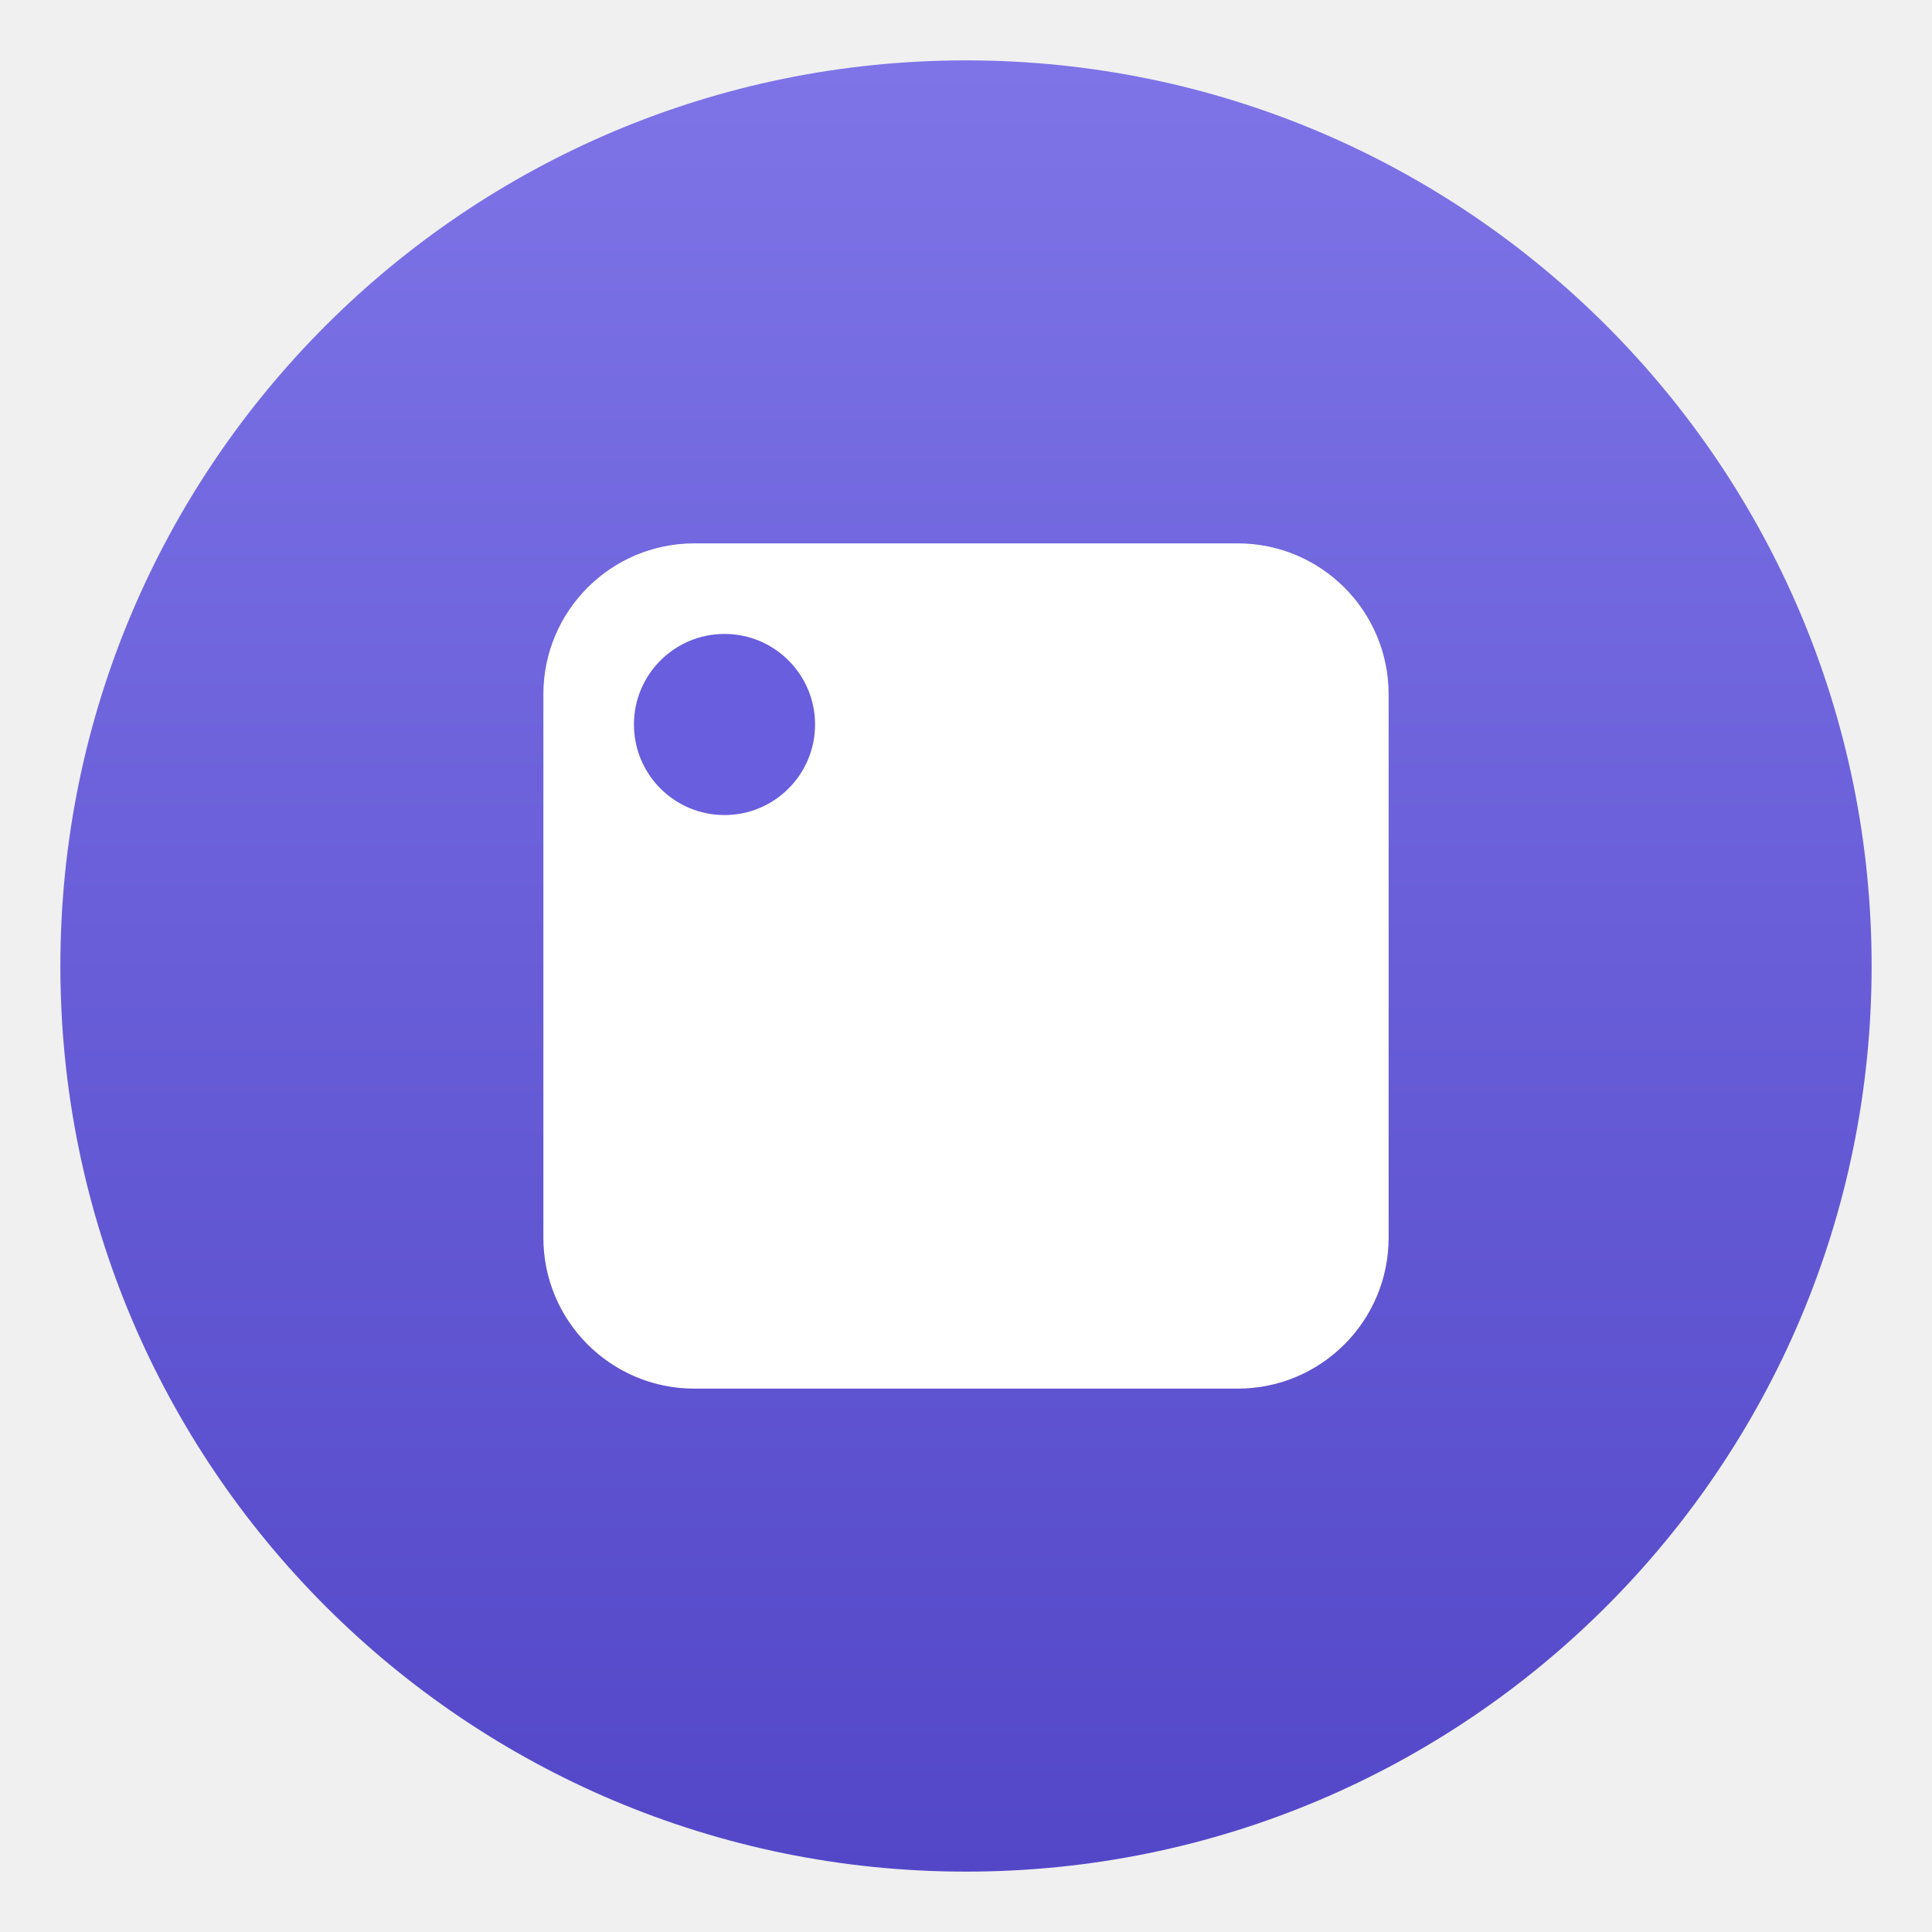
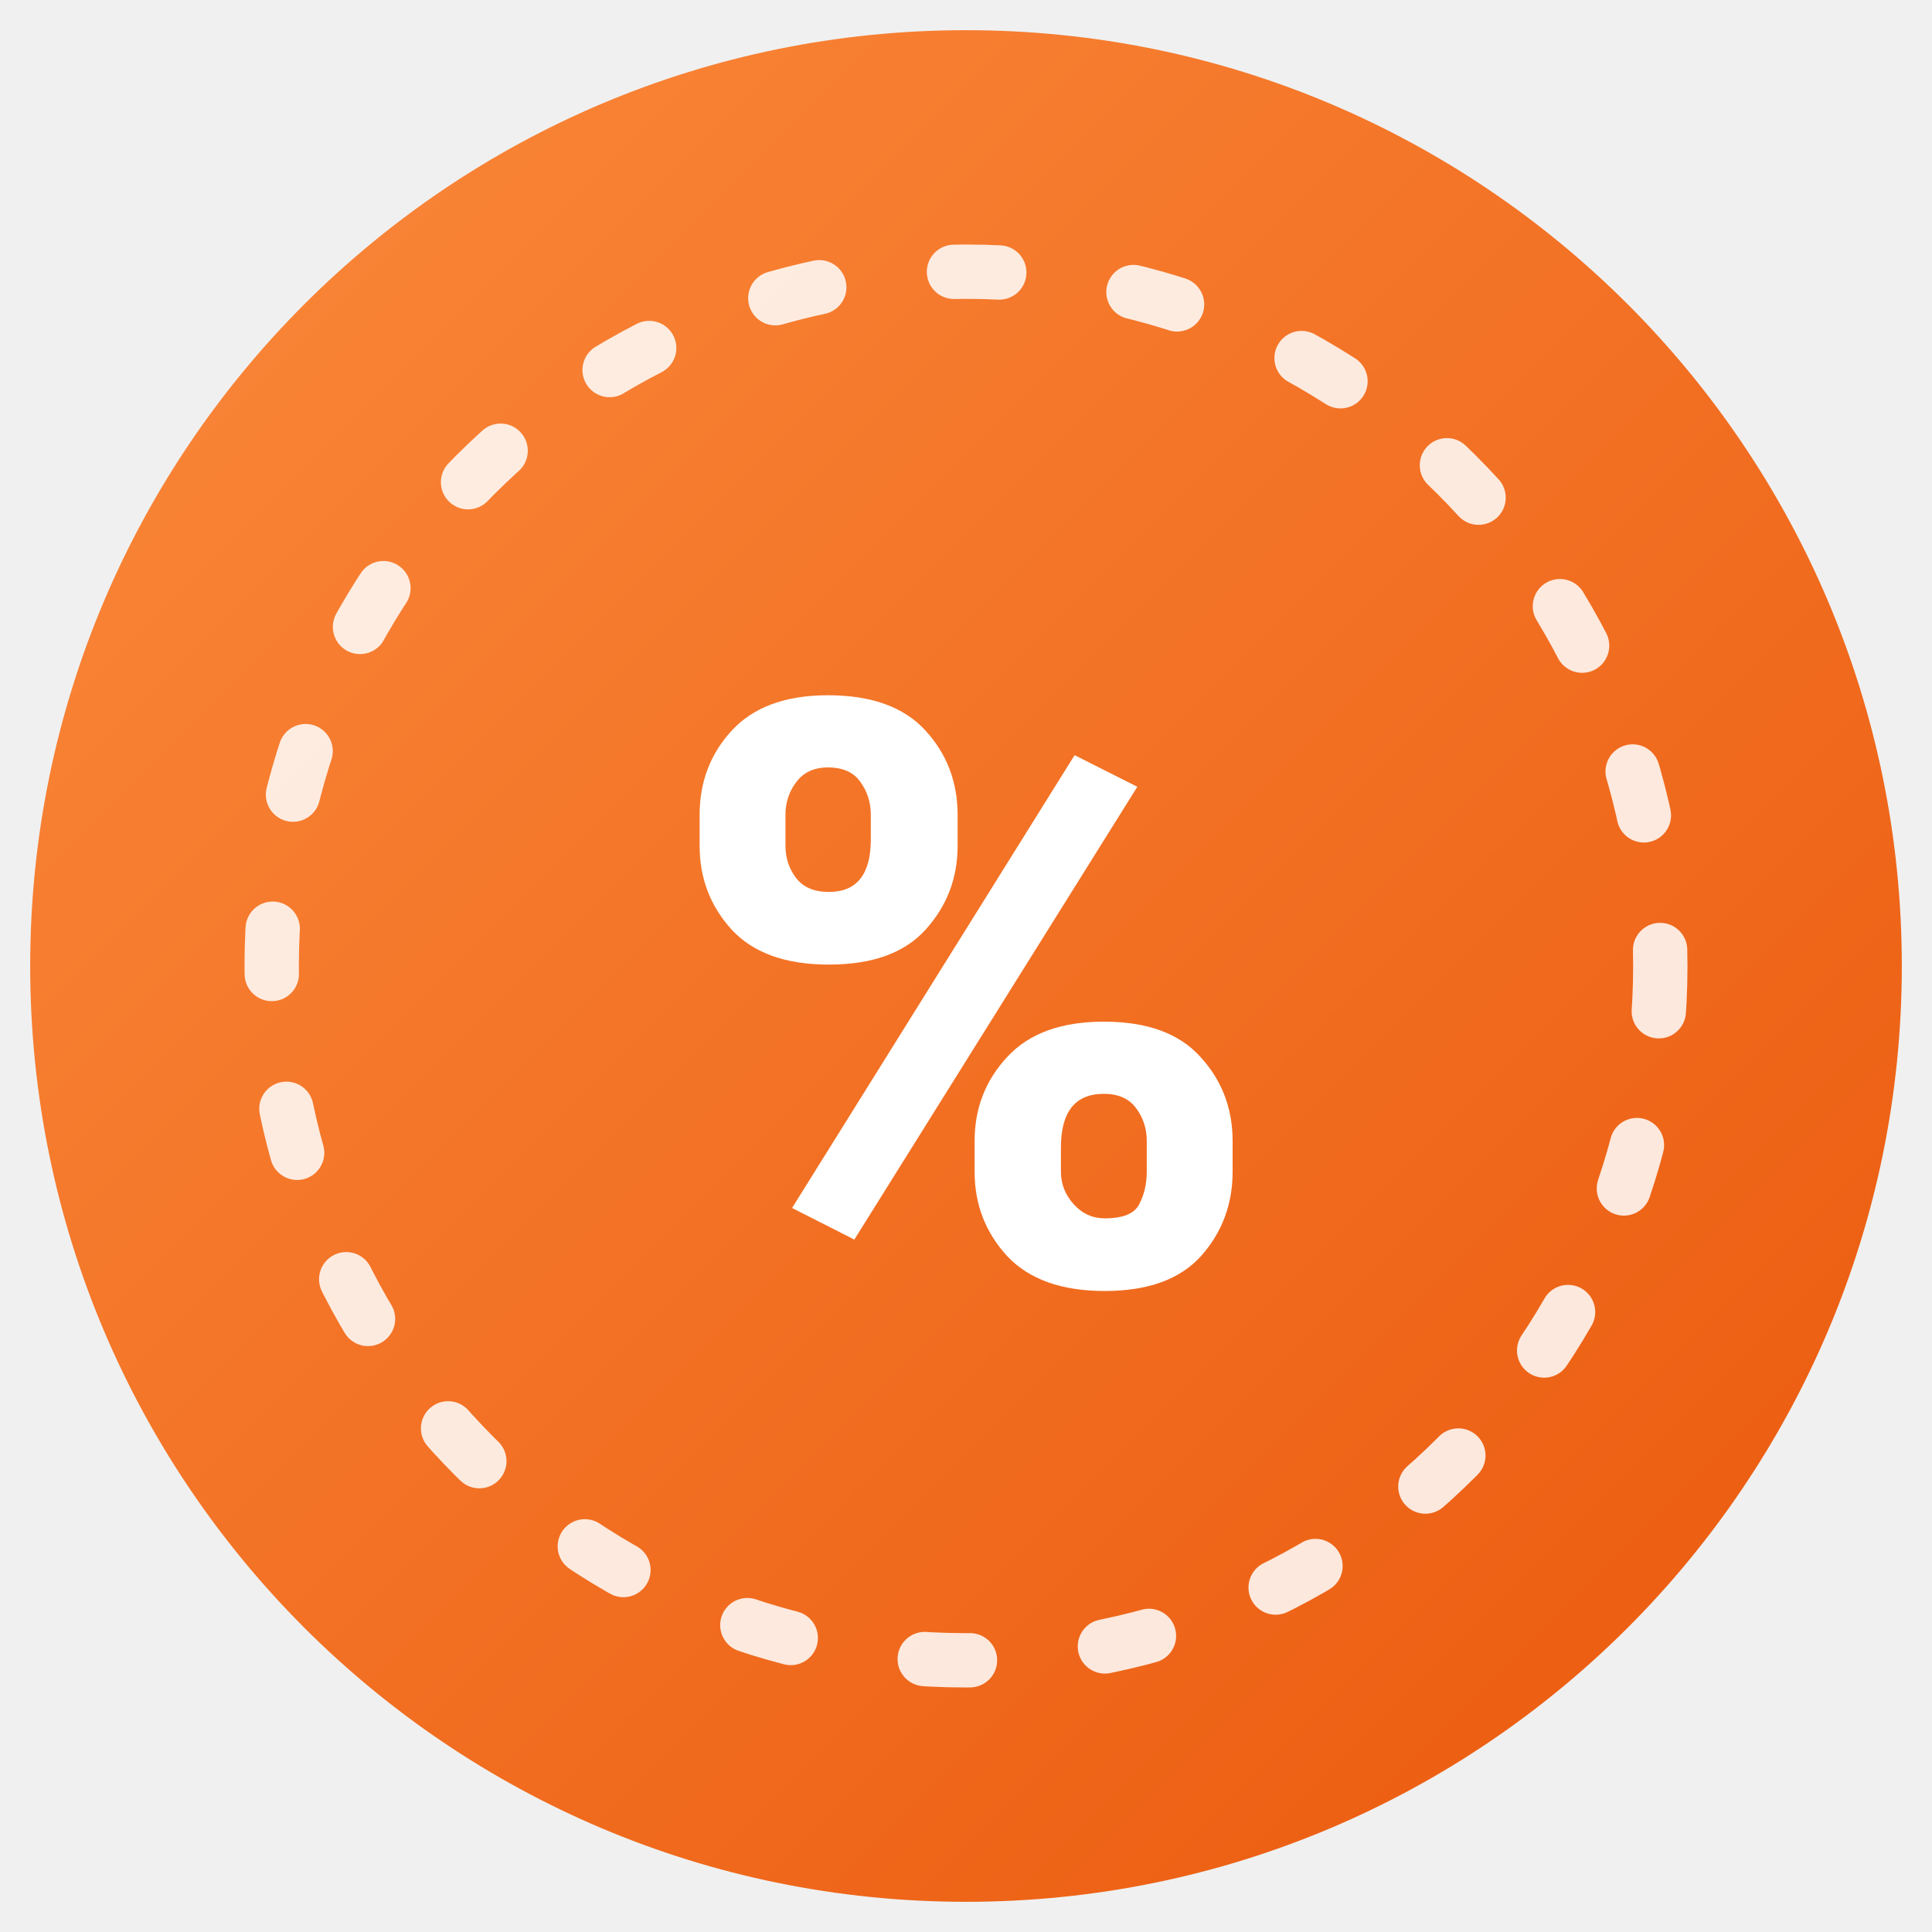
- <svg xmlns="http://www.w3.org/2000/svg" viewBox="0 0 64 64">
+ <svg xmlns="http://www.w3.org/2000/svg" viewBox="0 0 64 64" width="64" height="64">
  <defs>
-     <linearGradient id="g" x1="0" y1="0" x2="0" y2="1">
-       <stop offset="0%" stop-color="#7e74e7" />
-       <stop offset="100%" stop-color="#5347c8" />
+     <linearGradient id="g" x1="0" y1="0" x2="1" y2="1">
+       <stop offset="0" stop-color="#fb8a3c" />
+       <stop offset="1" stop-color="#ea580c" />
    </linearGradient>
  </defs>
-   <circle cx="32" cy="32" r="30" fill="url(#g)" />
-   <rect x="18" y="18" width="28" height="28" rx="5" fill="white" />
-   <circle cx="24" cy="24" r="3" fill="#695ede" />
+   <circle cx="32" cy="32" r="31" fill="url(#g)" />
+   <circle cx="32" cy="32" r="23" fill="none" stroke="#fff" stroke-width="1.8" stroke-dasharray="1.5 4.5" stroke-linecap="round" opacity="0.85" />
+   <text x="32" y="42.5" font-family="system-ui,-apple-system,'Segoe UI',Roboto,sans-serif" font-weight="800" font-size="27" fill="#fff" text-anchor="middle">%</text>
</svg>
